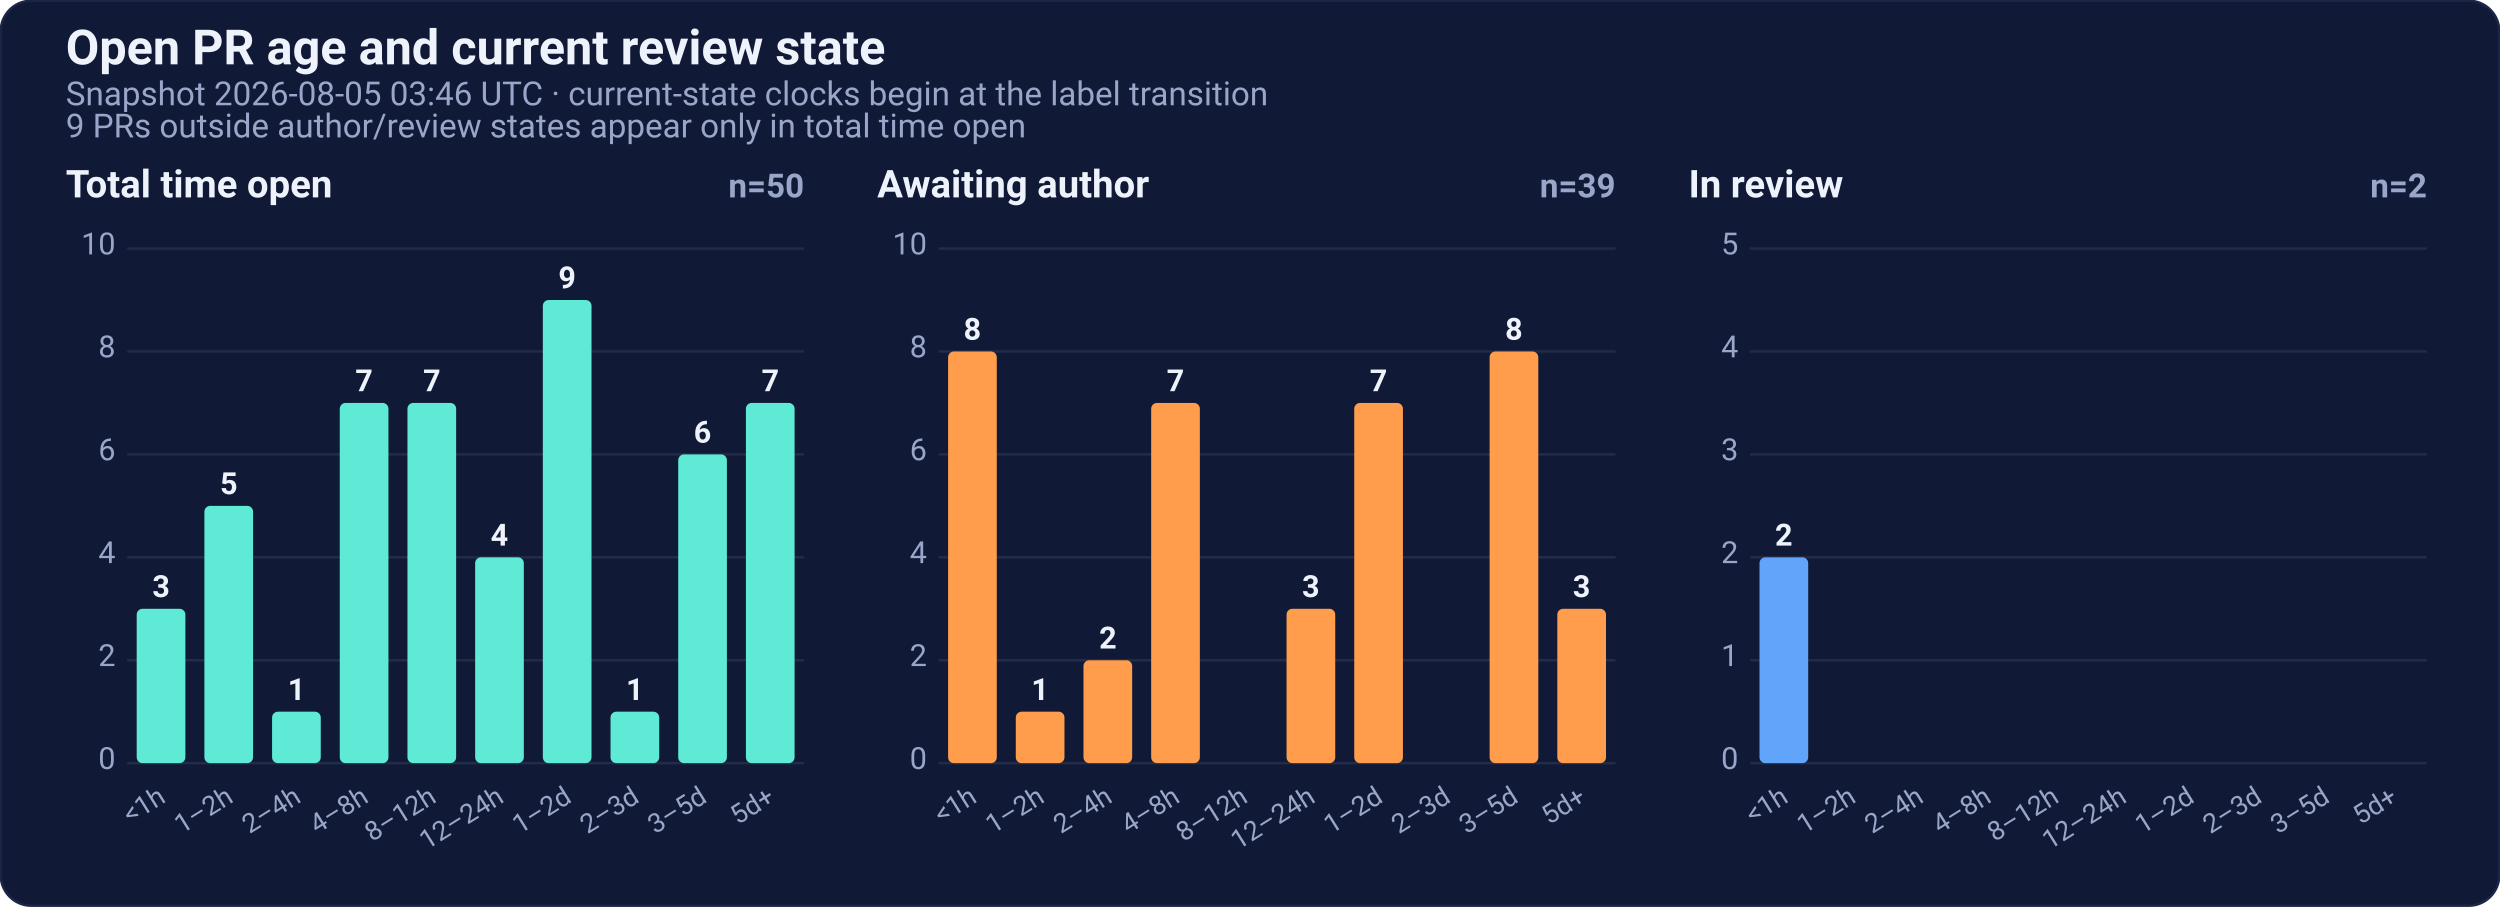
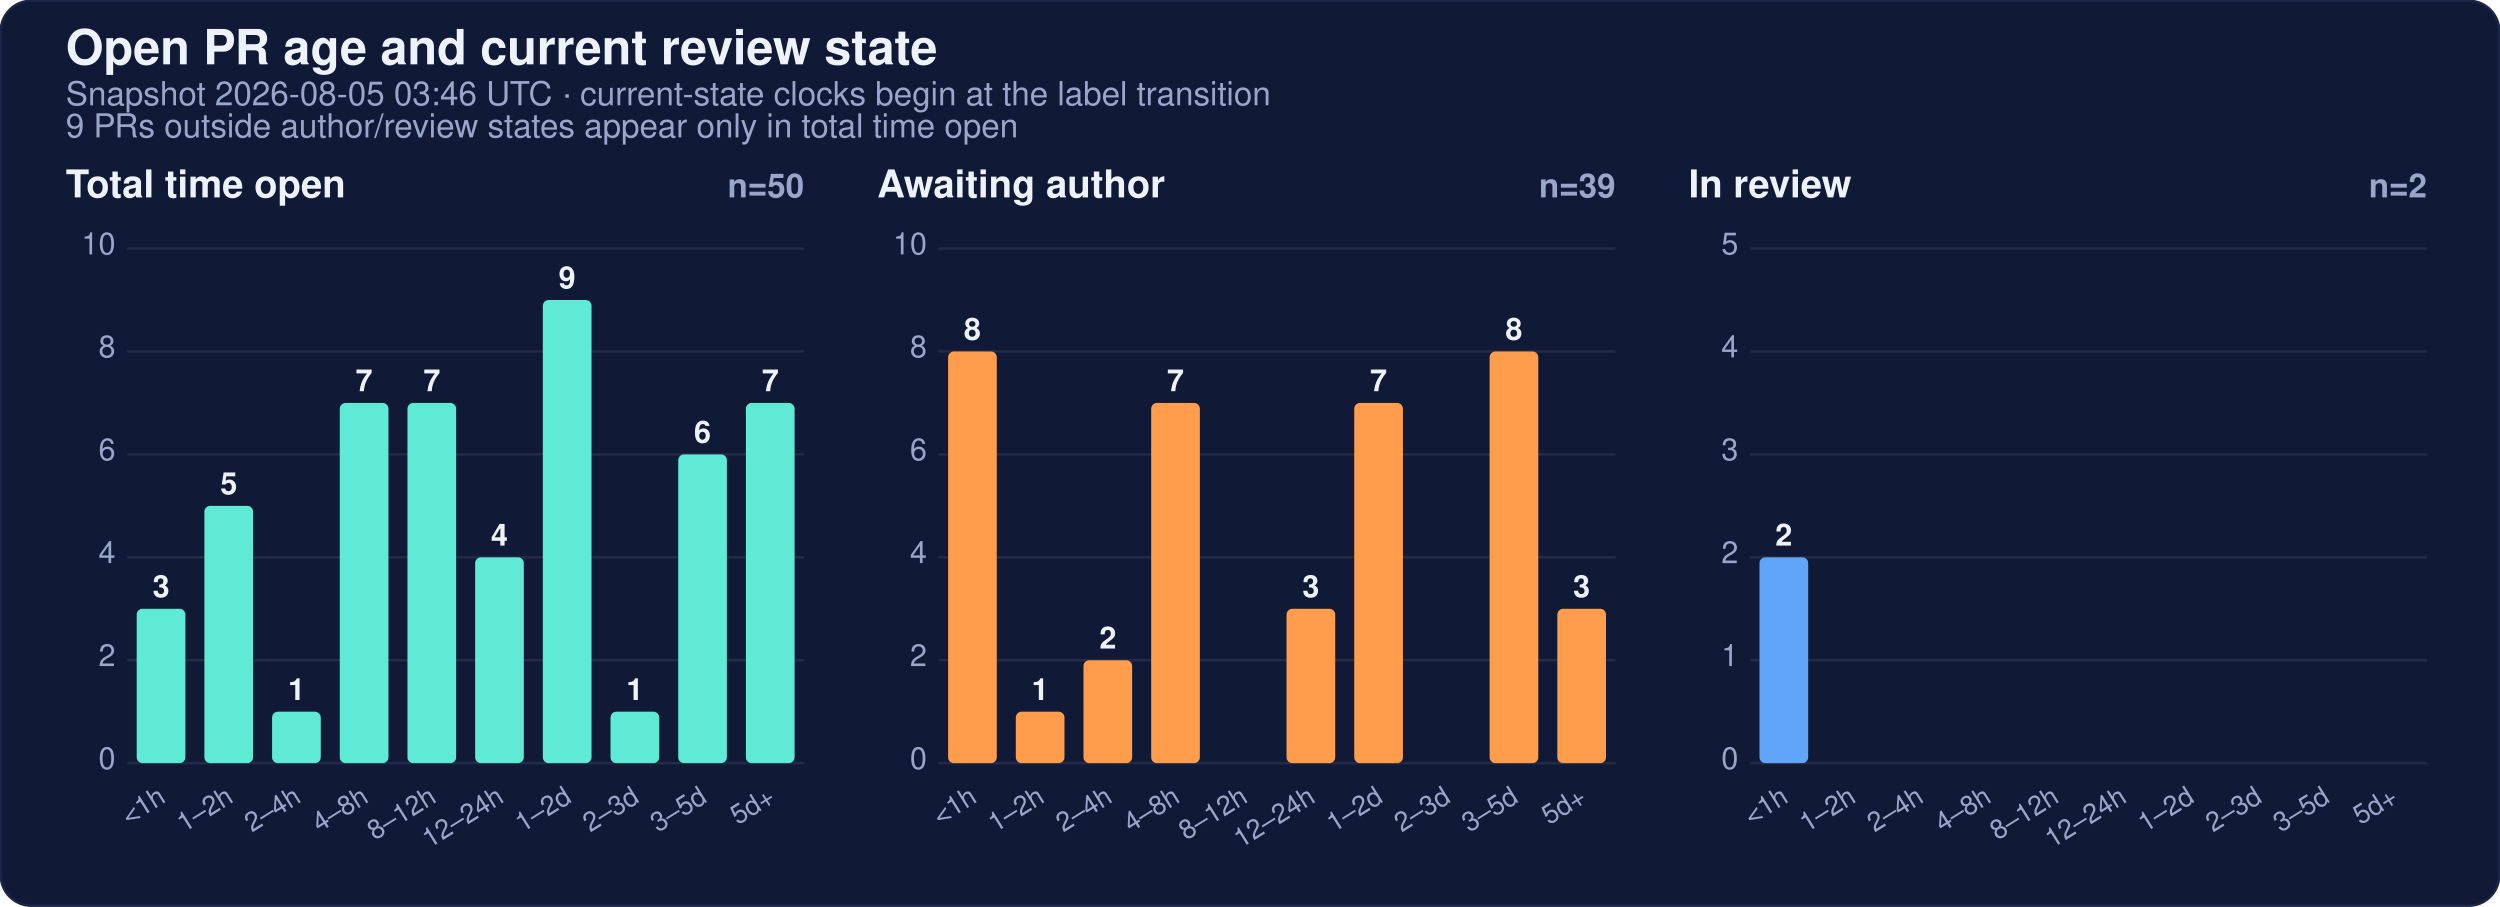
<svg xmlns="http://www.w3.org/2000/svg" viewBox="0 0 1710 620" role="img" aria-label="Open PR age and current review-state age">
-   <style>text{font-family:ui-sans-serif,system-ui,-apple-system,'Segoe UI',Roboto,sans-serif;fill:#eef2fb}.title{font-size:33.2px;font-weight:600}.subtitle{font-size:22.7px;fill:#9aa6c9}.tick{font-size:20.9px;fill:#9aa6c9}.grid{stroke:rgba(255,255,255,0.08);stroke-width:1.7}.axis{stroke:rgba(255,255,255,0.18);stroke-width:1.7}.panel{font-size:26.2px;font-weight:600}.paneltotal{font-size:22.7px;font-weight:650;fill:#9aa6c9}.value{font-size:20.9px;font-weight:700}.bin{font-size:18.3px}</style>
+   <style>text{font-family:'Helvetica Neue',Helvetica,Arial,'Liberation Sans',sans-serif;fill:#eef2fb}.title{font-size:33.2px;font-weight:600}.subtitle{font-size:22.7px;fill:#9aa6c9}.tick{font-size:20.9px;fill:#9aa6c9}.grid{stroke:rgba(255,255,255,0.08);stroke-width:1.7}.axis{stroke:rgba(255,255,255,0.18);stroke-width:1.7}.panel{font-size:26.2px;font-weight:600}.paneltotal{font-size:22.7px;font-weight:650;fill:#9aa6c9}.value{font-size:20.9px;font-weight:700}.bin{font-size:18.3px}</style>
  <rect x="0.5" y="0.5" width="1709" height="619" rx="20.9" fill="#101936" stroke="#1b2547" stroke-width="1.7" />
  <text x="45" y="44" class="title">Open PR age and current review state</text>
  <text x="45" y="72" class="subtitle">Snapshot 2026-08-05 03:46 UTC · current-state clocks begin at the label transition</text>
  <text x="45" y="94" class="subtitle">9 PRs outside author/review states appear only in total time open</text>
  <text x="45" y="135" class="panel">Total time open</text>
  <text x="550" y="135" text-anchor="end" class="paneltotal">n=50</text>
  <line x1="87" y1="522.0" x2="550" y2="522.0" class="grid" />
  <text x="79" y="526.0" text-anchor="end" class="tick">0</text>
  <line x1="87" y1="451.6" x2="550" y2="451.6" class="grid" />
  <text x="79" y="455.6" text-anchor="end" class="tick">2</text>
  <line x1="87" y1="381.2" x2="550" y2="381.2" class="grid" />
  <text x="79" y="385.2" text-anchor="end" class="tick">4</text>
  <line x1="87" y1="310.8" x2="550" y2="310.8" class="grid" />
  <text x="79" y="314.8" text-anchor="end" class="tick">6</text>
  <line x1="87" y1="240.4" x2="550" y2="240.4" class="grid" />
  <text x="79" y="244.4" text-anchor="end" class="tick">8</text>
  <line x1="87" y1="170.0" x2="550" y2="170.0" class="grid" />
  <text x="79" y="174.0" text-anchor="end" class="tick">10</text>
  <rect x="93.5" y="416.4" width="33.3" height="105.6" rx="4" fill="#5eead4" />
  <text x="110.2" y="408.4" text-anchor="middle" class="value">3</text>
  <text x="114.2" y="548" text-anchor="end" transform="rotate(-32 114.2 548)" class="tick bin">&lt;1h</text>
  <rect x="139.8" y="346.0" width="33.3" height="176.0" rx="4" fill="#5eead4" />
  <text x="156.5" y="338.0" text-anchor="middle" class="value">5</text>
  <text x="160.5" y="548" text-anchor="end" transform="rotate(-32 160.5 548)" class="tick bin">1–2h</text>
  <rect x="186.1" y="486.8" width="33.3" height="35.2" rx="4" fill="#5eead4" />
  <text x="202.8" y="478.8" text-anchor="middle" class="value">1</text>
  <text x="206.8" y="548" text-anchor="end" transform="rotate(-32 206.8 548)" class="tick bin">2–4h</text>
  <rect x="232.4" y="275.6" width="33.3" height="246.4" rx="4" fill="#5eead4" />
  <text x="249.0" y="267.6" text-anchor="middle" class="value">7</text>
  <text x="253.0" y="548" text-anchor="end" transform="rotate(-32 253.0 548)" class="tick bin">4–8h</text>
  <rect x="278.7" y="275.6" width="33.3" height="246.4" rx="4" fill="#5eead4" />
  <text x="295.4" y="267.6" text-anchor="middle" class="value">7</text>
  <text x="299.4" y="548" text-anchor="end" transform="rotate(-32 299.4 548)" class="tick bin">8–12h</text>
  <rect x="325.0" y="381.2" width="33.3" height="140.8" rx="4" fill="#5eead4" />
  <text x="341.6" y="373.2" text-anchor="middle" class="value">4</text>
  <text x="345.6" y="548" text-anchor="end" transform="rotate(-32 345.6 548)" class="tick bin">12–24h</text>
  <rect x="371.3" y="205.2" width="33.3" height="316.8" rx="4" fill="#5eead4" />
  <text x="387.9" y="197.2" text-anchor="middle" class="value">9</text>
  <text x="391.9" y="548" text-anchor="end" transform="rotate(-32 391.9 548)" class="tick bin">1–2d</text>
  <rect x="417.6" y="486.8" width="33.3" height="35.2" rx="4" fill="#5eead4" />
  <text x="434.2" y="478.8" text-anchor="middle" class="value">1</text>
  <text x="438.2" y="548" text-anchor="end" transform="rotate(-32 438.2 548)" class="tick bin">2–3d</text>
  <rect x="463.9" y="310.8" width="33.3" height="211.2" rx="4" fill="#5eead4" />
  <text x="480.5" y="302.8" text-anchor="middle" class="value">6</text>
  <text x="484.5" y="548" text-anchor="end" transform="rotate(-32 484.5 548)" class="tick bin">3–5d</text>
  <rect x="510.2" y="275.6" width="33.3" height="246.4" rx="4" fill="#5eead4" />
  <text x="526.9" y="267.6" text-anchor="middle" class="value">7</text>
  <text x="530.9" y="548" text-anchor="end" transform="rotate(-32 530.9 548)" class="tick bin">5d+</text>
  <text x="600" y="135" class="panel">Awaiting author</text>
  <text x="1105" y="135" text-anchor="end" class="paneltotal">n=39</text>
  <line x1="642" y1="522.0" x2="1105" y2="522.0" class="grid" />
  <text x="634" y="526.0" text-anchor="end" class="tick">0</text>
  <line x1="642" y1="451.6" x2="1105" y2="451.6" class="grid" />
  <text x="634" y="455.6" text-anchor="end" class="tick">2</text>
  <line x1="642" y1="381.2" x2="1105" y2="381.2" class="grid" />
  <text x="634" y="385.2" text-anchor="end" class="tick">4</text>
  <line x1="642" y1="310.8" x2="1105" y2="310.8" class="grid" />
  <text x="634" y="314.8" text-anchor="end" class="tick">6</text>
  <line x1="642" y1="240.4" x2="1105" y2="240.4" class="grid" />
  <text x="634" y="244.4" text-anchor="end" class="tick">8</text>
  <line x1="642" y1="170.0" x2="1105" y2="170.0" class="grid" />
  <text x="634" y="174.0" text-anchor="end" class="tick">10</text>
  <rect x="648.5" y="240.4" width="33.3" height="281.6" rx="4" fill="#ff9d4d" />
  <text x="665.1" y="232.4" text-anchor="middle" class="value">8</text>
  <text x="669.1" y="548" text-anchor="end" transform="rotate(-32 669.1 548)" class="tick bin">&lt;1h</text>
  <rect x="694.8" y="486.8" width="33.3" height="35.2" rx="4" fill="#ff9d4d" />
  <text x="711.4" y="478.8" text-anchor="middle" class="value">1</text>
  <text x="715.4" y="548" text-anchor="end" transform="rotate(-32 715.4 548)" class="tick bin">1–2h</text>
  <rect x="741.1" y="451.6" width="33.3" height="70.4" rx="4" fill="#ff9d4d" />
  <text x="757.8" y="443.6" text-anchor="middle" class="value">2</text>
  <text x="761.8" y="548" text-anchor="end" transform="rotate(-32 761.8 548)" class="tick bin">2–4h</text>
  <rect x="787.4" y="275.6" width="33.3" height="246.4" rx="4" fill="#ff9d4d" />
  <text x="804.0" y="267.6" text-anchor="middle" class="value">7</text>
  <text x="808.0" y="548" text-anchor="end" transform="rotate(-32 808.0 548)" class="tick bin">4–8h</text>
  <rect x="833.7" y="522.0" width="33.3" height="0.0" rx="4" fill="#ff9d4d" />
  <text x="854.4" y="548" text-anchor="end" transform="rotate(-32 854.4 548)" class="tick bin">8–12h</text>
  <rect x="880.0" y="416.4" width="33.3" height="105.6" rx="4" fill="#ff9d4d" />
  <text x="896.6" y="408.4" text-anchor="middle" class="value">3</text>
  <text x="900.6" y="548" text-anchor="end" transform="rotate(-32 900.6 548)" class="tick bin">12–24h</text>
  <rect x="926.3" y="275.6" width="33.3" height="246.4" rx="4" fill="#ff9d4d" />
  <text x="942.9" y="267.6" text-anchor="middle" class="value">7</text>
  <text x="946.9" y="548" text-anchor="end" transform="rotate(-32 946.9 548)" class="tick bin">1–2d</text>
  <rect x="972.6" y="522.0" width="33.3" height="0.0" rx="4" fill="#ff9d4d" />
  <text x="993.2" y="548" text-anchor="end" transform="rotate(-32 993.2 548)" class="tick bin">2–3d</text>
  <rect x="1018.9" y="240.4" width="33.3" height="281.6" rx="4" fill="#ff9d4d" />
  <text x="1035.5" y="232.4" text-anchor="middle" class="value">8</text>
  <text x="1039.5" y="548" text-anchor="end" transform="rotate(-32 1039.5 548)" class="tick bin">3–5d</text>
  <rect x="1065.2" y="416.4" width="33.3" height="105.6" rx="4" fill="#ff9d4d" />
  <text x="1081.8" y="408.4" text-anchor="middle" class="value">3</text>
  <text x="1085.8" y="548" text-anchor="end" transform="rotate(-32 1085.8 548)" class="tick bin">5d+</text>
  <text x="1155" y="135" class="panel">In review</text>
  <text x="1660" y="135" text-anchor="end" class="paneltotal">n=2</text>
  <line x1="1197" y1="522.0" x2="1660" y2="522.0" class="grid" />
  <text x="1189" y="526.0" text-anchor="end" class="tick">0</text>
  <line x1="1197" y1="451.6" x2="1660" y2="451.6" class="grid" />
  <text x="1189" y="455.6" text-anchor="end" class="tick">1</text>
  <line x1="1197" y1="381.2" x2="1660" y2="381.2" class="grid" />
  <text x="1189" y="385.2" text-anchor="end" class="tick">2</text>
  <line x1="1197" y1="310.8" x2="1660" y2="310.8" class="grid" />
  <text x="1189" y="314.8" text-anchor="end" class="tick">3</text>
  <line x1="1197" y1="240.4" x2="1660" y2="240.4" class="grid" />
  <text x="1189" y="244.4" text-anchor="end" class="tick">4</text>
  <line x1="1197" y1="170.0" x2="1660" y2="170.0" class="grid" />
  <text x="1189" y="174.0" text-anchor="end" class="tick">5</text>
  <rect x="1203.5" y="381.2" width="33.3" height="140.8" rx="4" fill="#60a5fa" />
  <text x="1220.1" y="373.2" text-anchor="middle" class="value">2</text>
  <text x="1224.1" y="548" text-anchor="end" transform="rotate(-32 1224.1 548)" class="tick bin">&lt;1h</text>
  <rect x="1249.8" y="522.0" width="33.3" height="0.0" rx="4" fill="#60a5fa" />
  <text x="1270.4" y="548" text-anchor="end" transform="rotate(-32 1270.4 548)" class="tick bin">1–2h</text>
  <rect x="1296.1" y="522.0" width="33.3" height="0.0" rx="4" fill="#60a5fa" />
  <text x="1316.7" y="548" text-anchor="end" transform="rotate(-32 1316.7 548)" class="tick bin">2–4h</text>
  <rect x="1342.4" y="522.0" width="33.3" height="0.0" rx="4" fill="#60a5fa" />
  <text x="1363.0" y="548" text-anchor="end" transform="rotate(-32 1363.0 548)" class="tick bin">4–8h</text>
  <rect x="1388.7" y="522.0" width="33.3" height="0.0" rx="4" fill="#60a5fa" />
  <text x="1409.3" y="548" text-anchor="end" transform="rotate(-32 1409.3 548)" class="tick bin">8–12h</text>
  <rect x="1435.0" y="522.0" width="33.3" height="0.0" rx="4" fill="#60a5fa" />
  <text x="1455.6" y="548" text-anchor="end" transform="rotate(-32 1455.6 548)" class="tick bin">12–24h</text>
  <rect x="1481.3" y="522.0" width="33.3" height="0.0" rx="4" fill="#60a5fa" />
  <text x="1501.9" y="548" text-anchor="end" transform="rotate(-32 1501.9 548)" class="tick bin">1–2d</text>
  <rect x="1527.6" y="522.0" width="33.3" height="0.0" rx="4" fill="#60a5fa" />
  <text x="1548.2" y="548" text-anchor="end" transform="rotate(-32 1548.2 548)" class="tick bin">2–3d</text>
  <rect x="1573.9" y="522.0" width="33.3" height="0.0" rx="4" fill="#60a5fa" />
  <text x="1594.5" y="548" text-anchor="end" transform="rotate(-32 1594.5 548)" class="tick bin">3–5d</text>
  <rect x="1620.2" y="522.0" width="33.3" height="0.0" rx="4" fill="#60a5fa" />
  <text x="1640.8" y="548" text-anchor="end" transform="rotate(-32 1640.8 548)" class="tick bin">5d+</text>
</svg>
